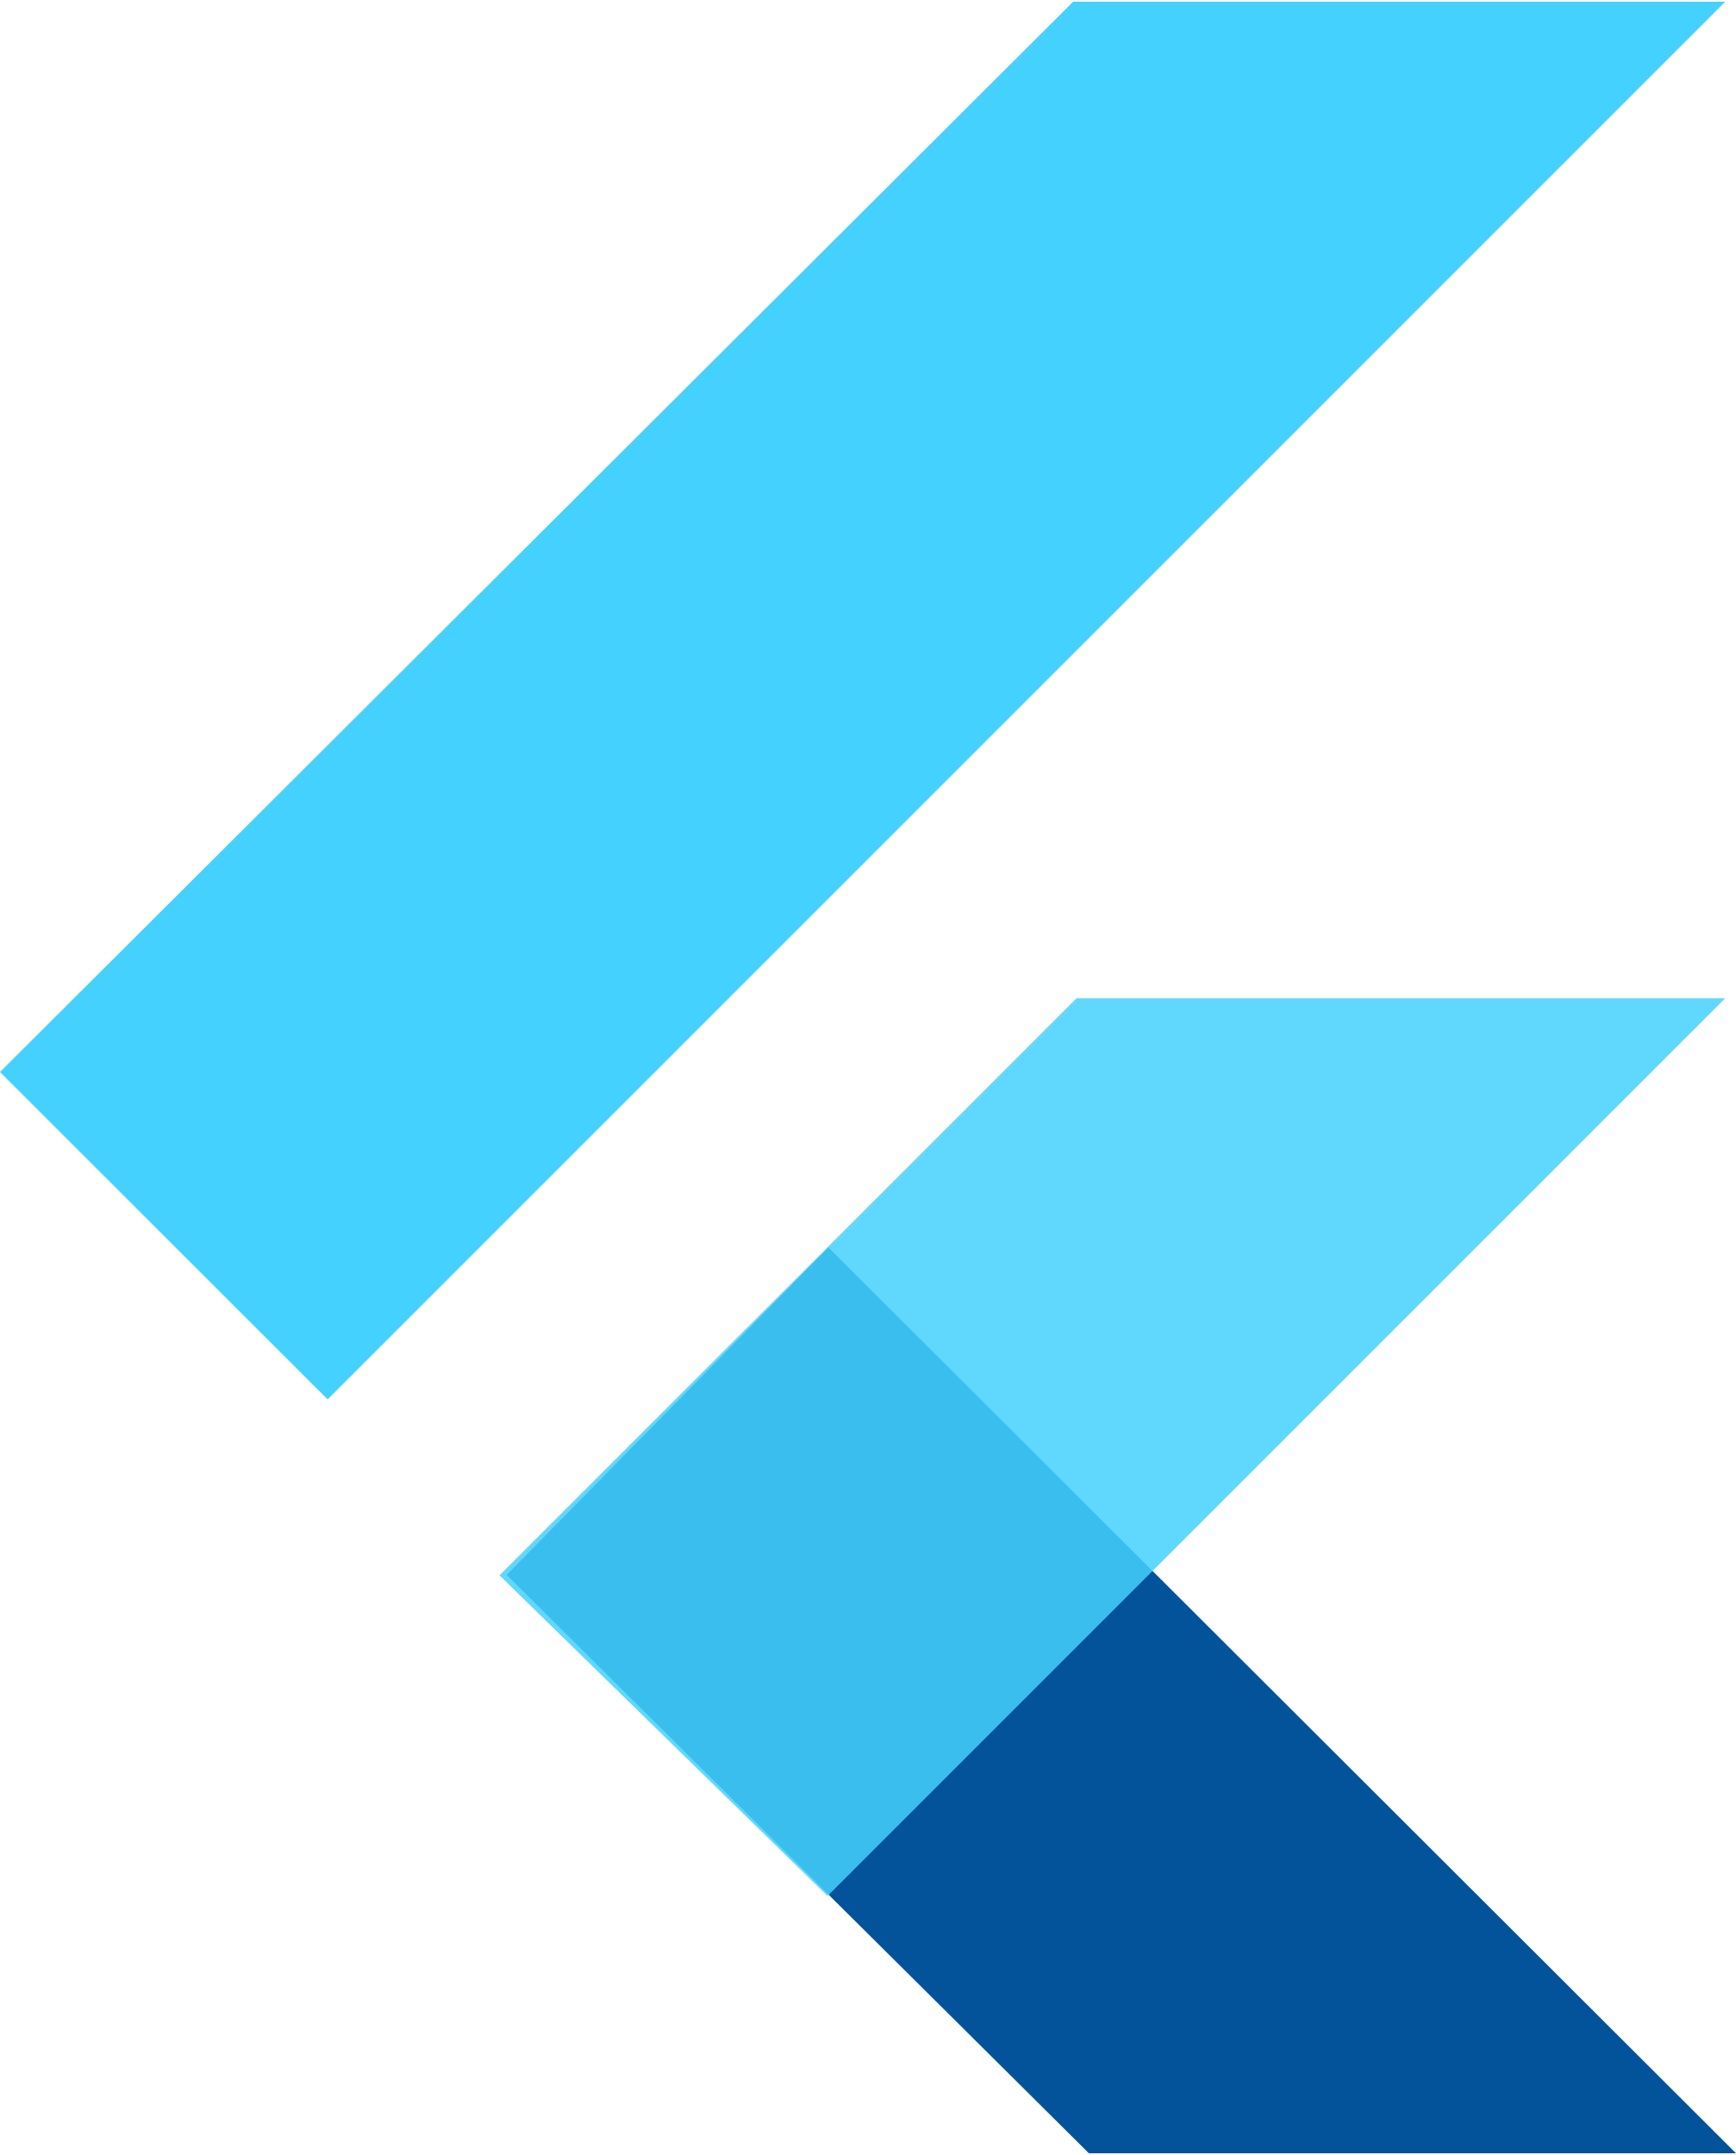
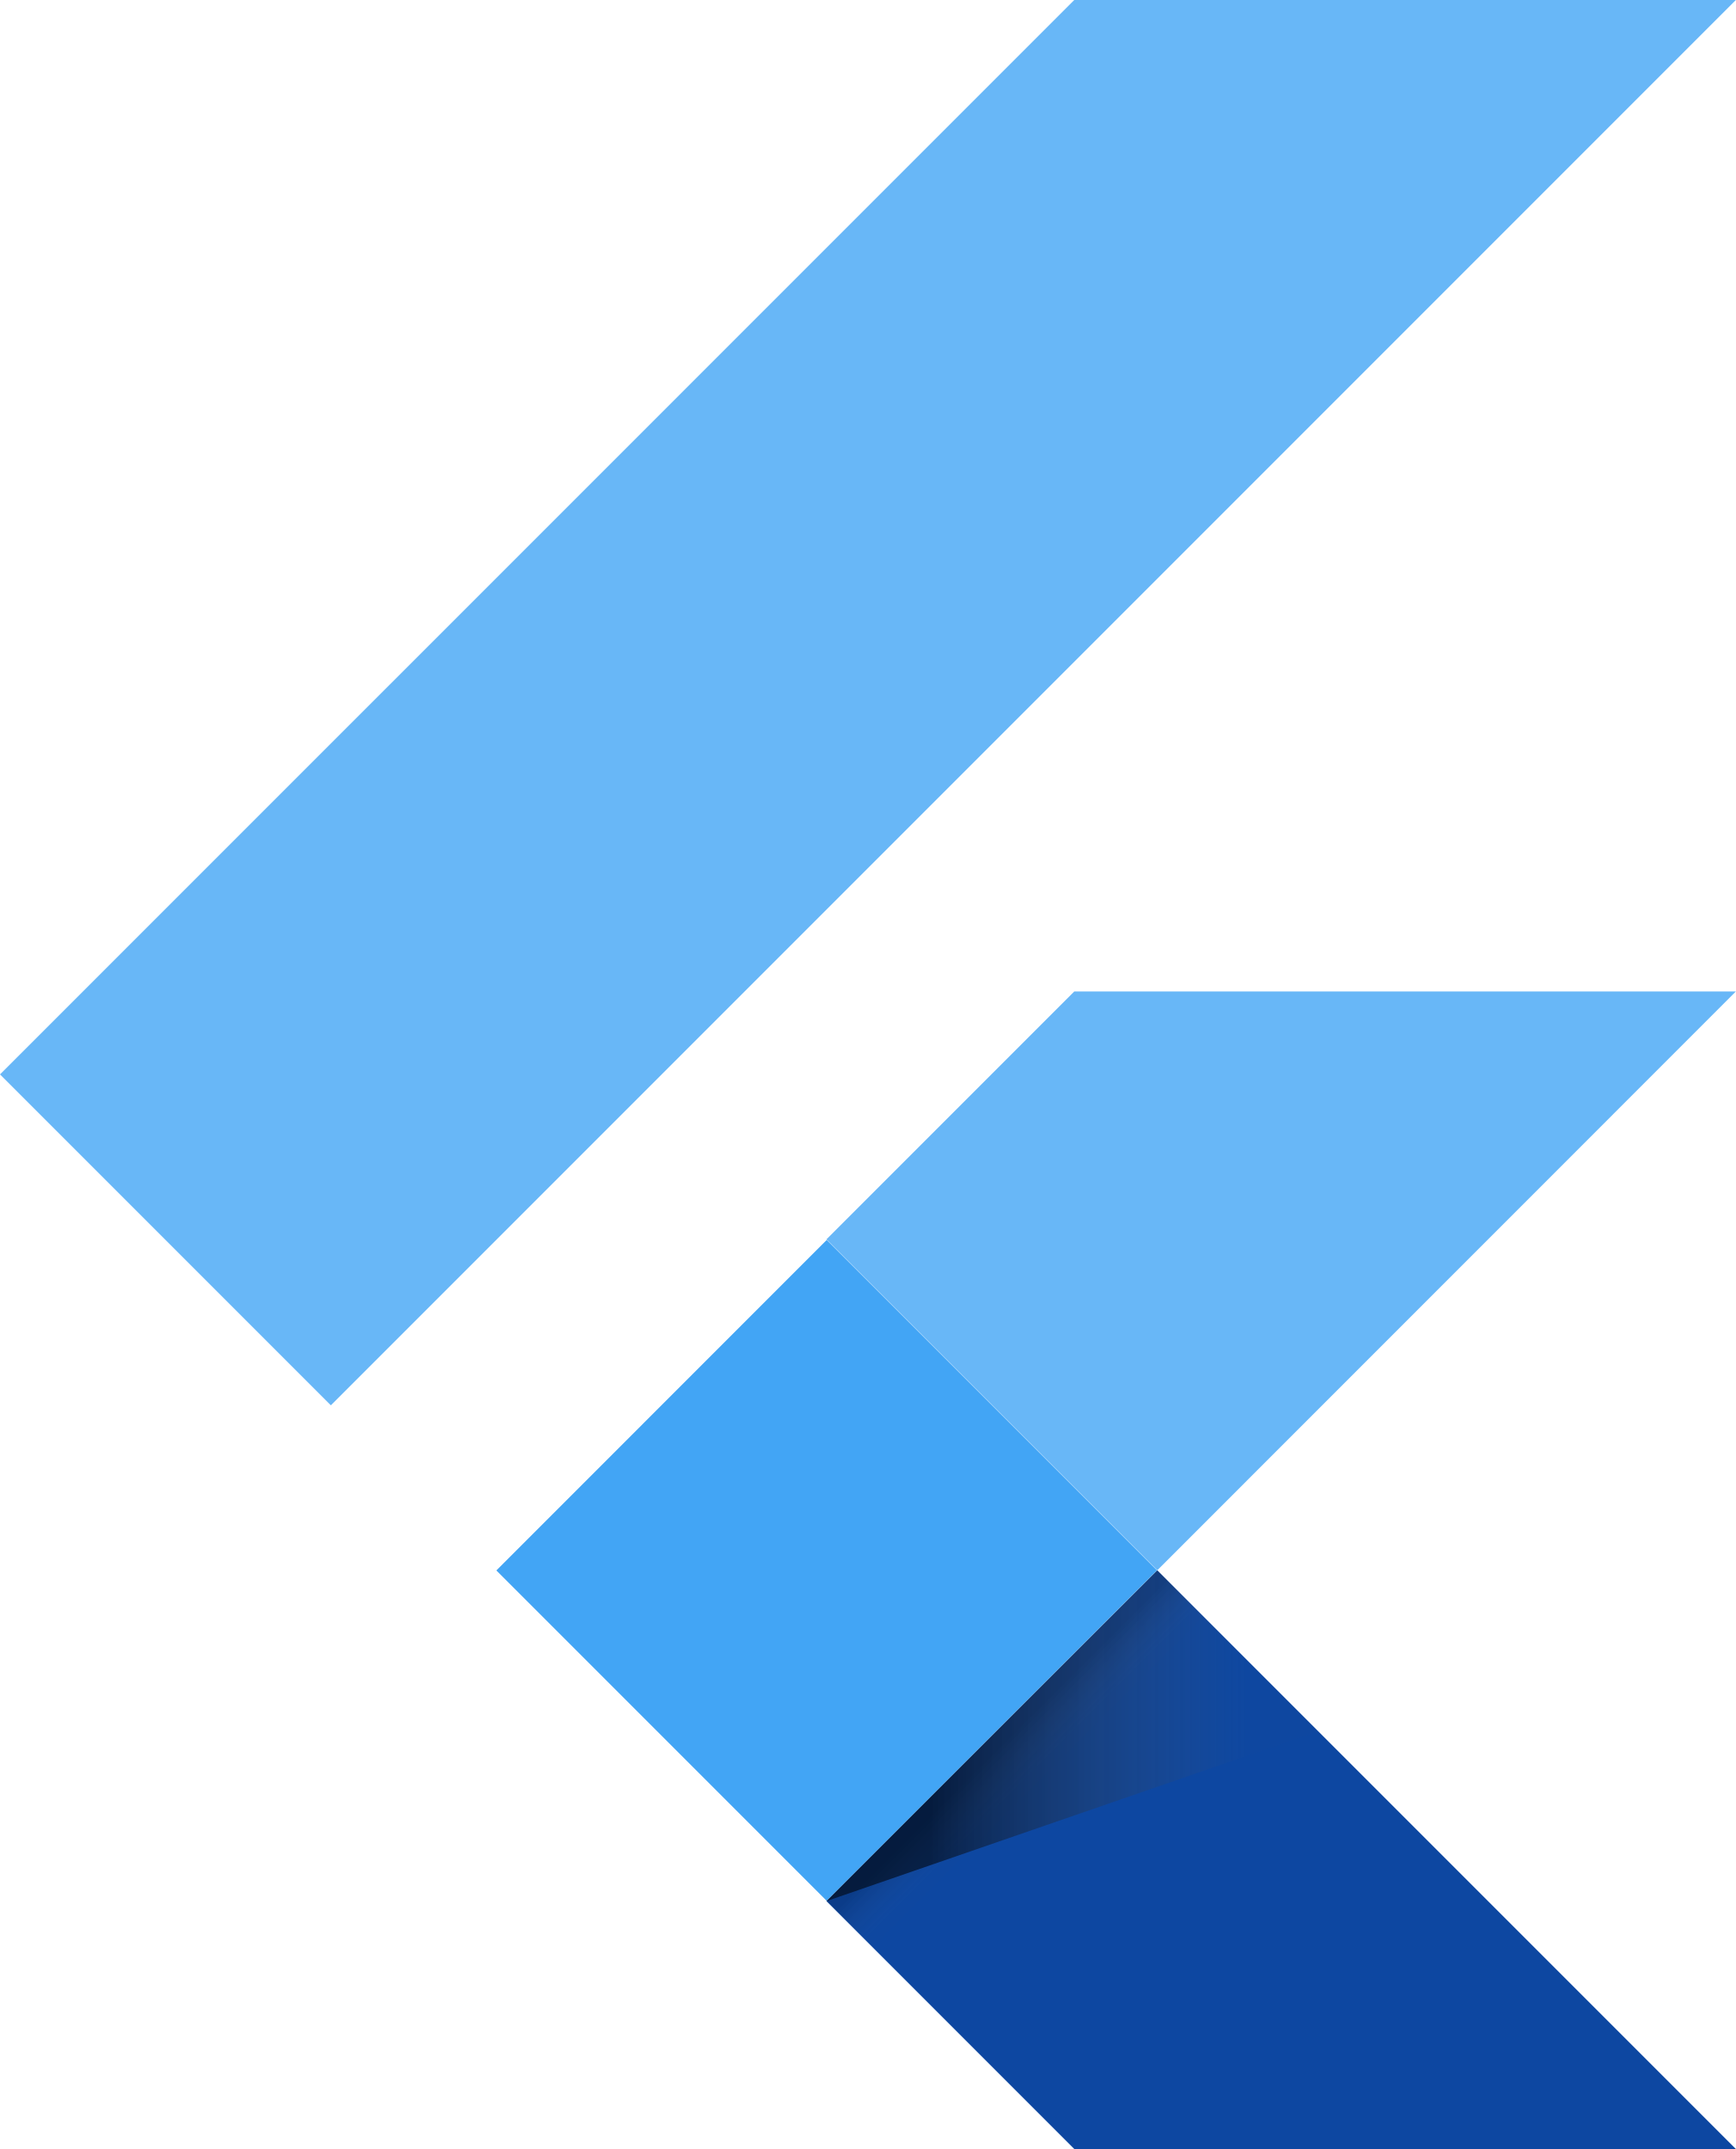
- <svg xmlns="http://www.w3.org/2000/svg" height="2500" viewBox=".29 .22 77.26 95.75" width="2014">
-   <g fill="none" fill-rule="evenodd">
-     <path d="m48.75 95.97-25.91-25.74 14.32-14.57 40.39 40.31z" fill="#02539a" />
-     <g fill="#45d1fd">
-       <path d="m22.52 70.25 25.68-25.68h28.87l-39.95 39.95z" fill-opacity=".85" />
-       <path d="m.29 47.85 14.58 14.57 62.2-62.2h-29.02z" />
-     </g>
-   </g>
+ <svg xmlns="http://www.w3.org/2000/svg" enable-background="new 0 0 1999 2474.2" viewBox="0 0 1999 2474.2">
+   <linearGradient id="a" gradientTransform="matrix(380.4042 -380.4175 -53.104 -53.1021 908228.312 -700059.5)" gradientUnits="userSpaceOnUse" x1="-2115.003" x2="-2115.003" y1="1930.741" y2="1929.741">
+     <stop offset=".2" stop-opacity=".15" />
+     <stop offset=".85" stop-color="#616161" stop-opacity=".01" />
+   </linearGradient>
+   <linearGradient id="b" gradientTransform="matrix(565.291 0 0 -380.9571 1196694.25 743476.562)" gradientUnits="userSpaceOnUse" x1="-2115.269" x2="-2114.269" y1="1946.356" y2="1946.356">
+     <stop offset=".2" stop-opacity=".55" />
+     <stop offset=".85" stop-color="#616161" stop-opacity=".01" />
+   </linearGradient>
+   <path d="m381 1618-381-381 1237.1-1237h761.9m0 1141.5h-761.9l-285.4 285.4 381 381" fill="#42a5f5" fill-opacity=".8" />
+   <path d="m951.7 2188.8 285.4 285.4h761.9l-666.3-666.3" fill="#0d47a1" />
+   <path d="m571.6 1808.1 380.4-380.5 380.4 380.4-380.4 380.5z" fill="#42a5f5" />
+   <path d="m952 2188.5 380.4-380.4 53.1 53.1-380.4 380.4z" fill="url(#a)" />
+   <path d="m951.7 2188.8 565.3-195.3-184.3-185.7" fill="url(#b)" />
</svg>
